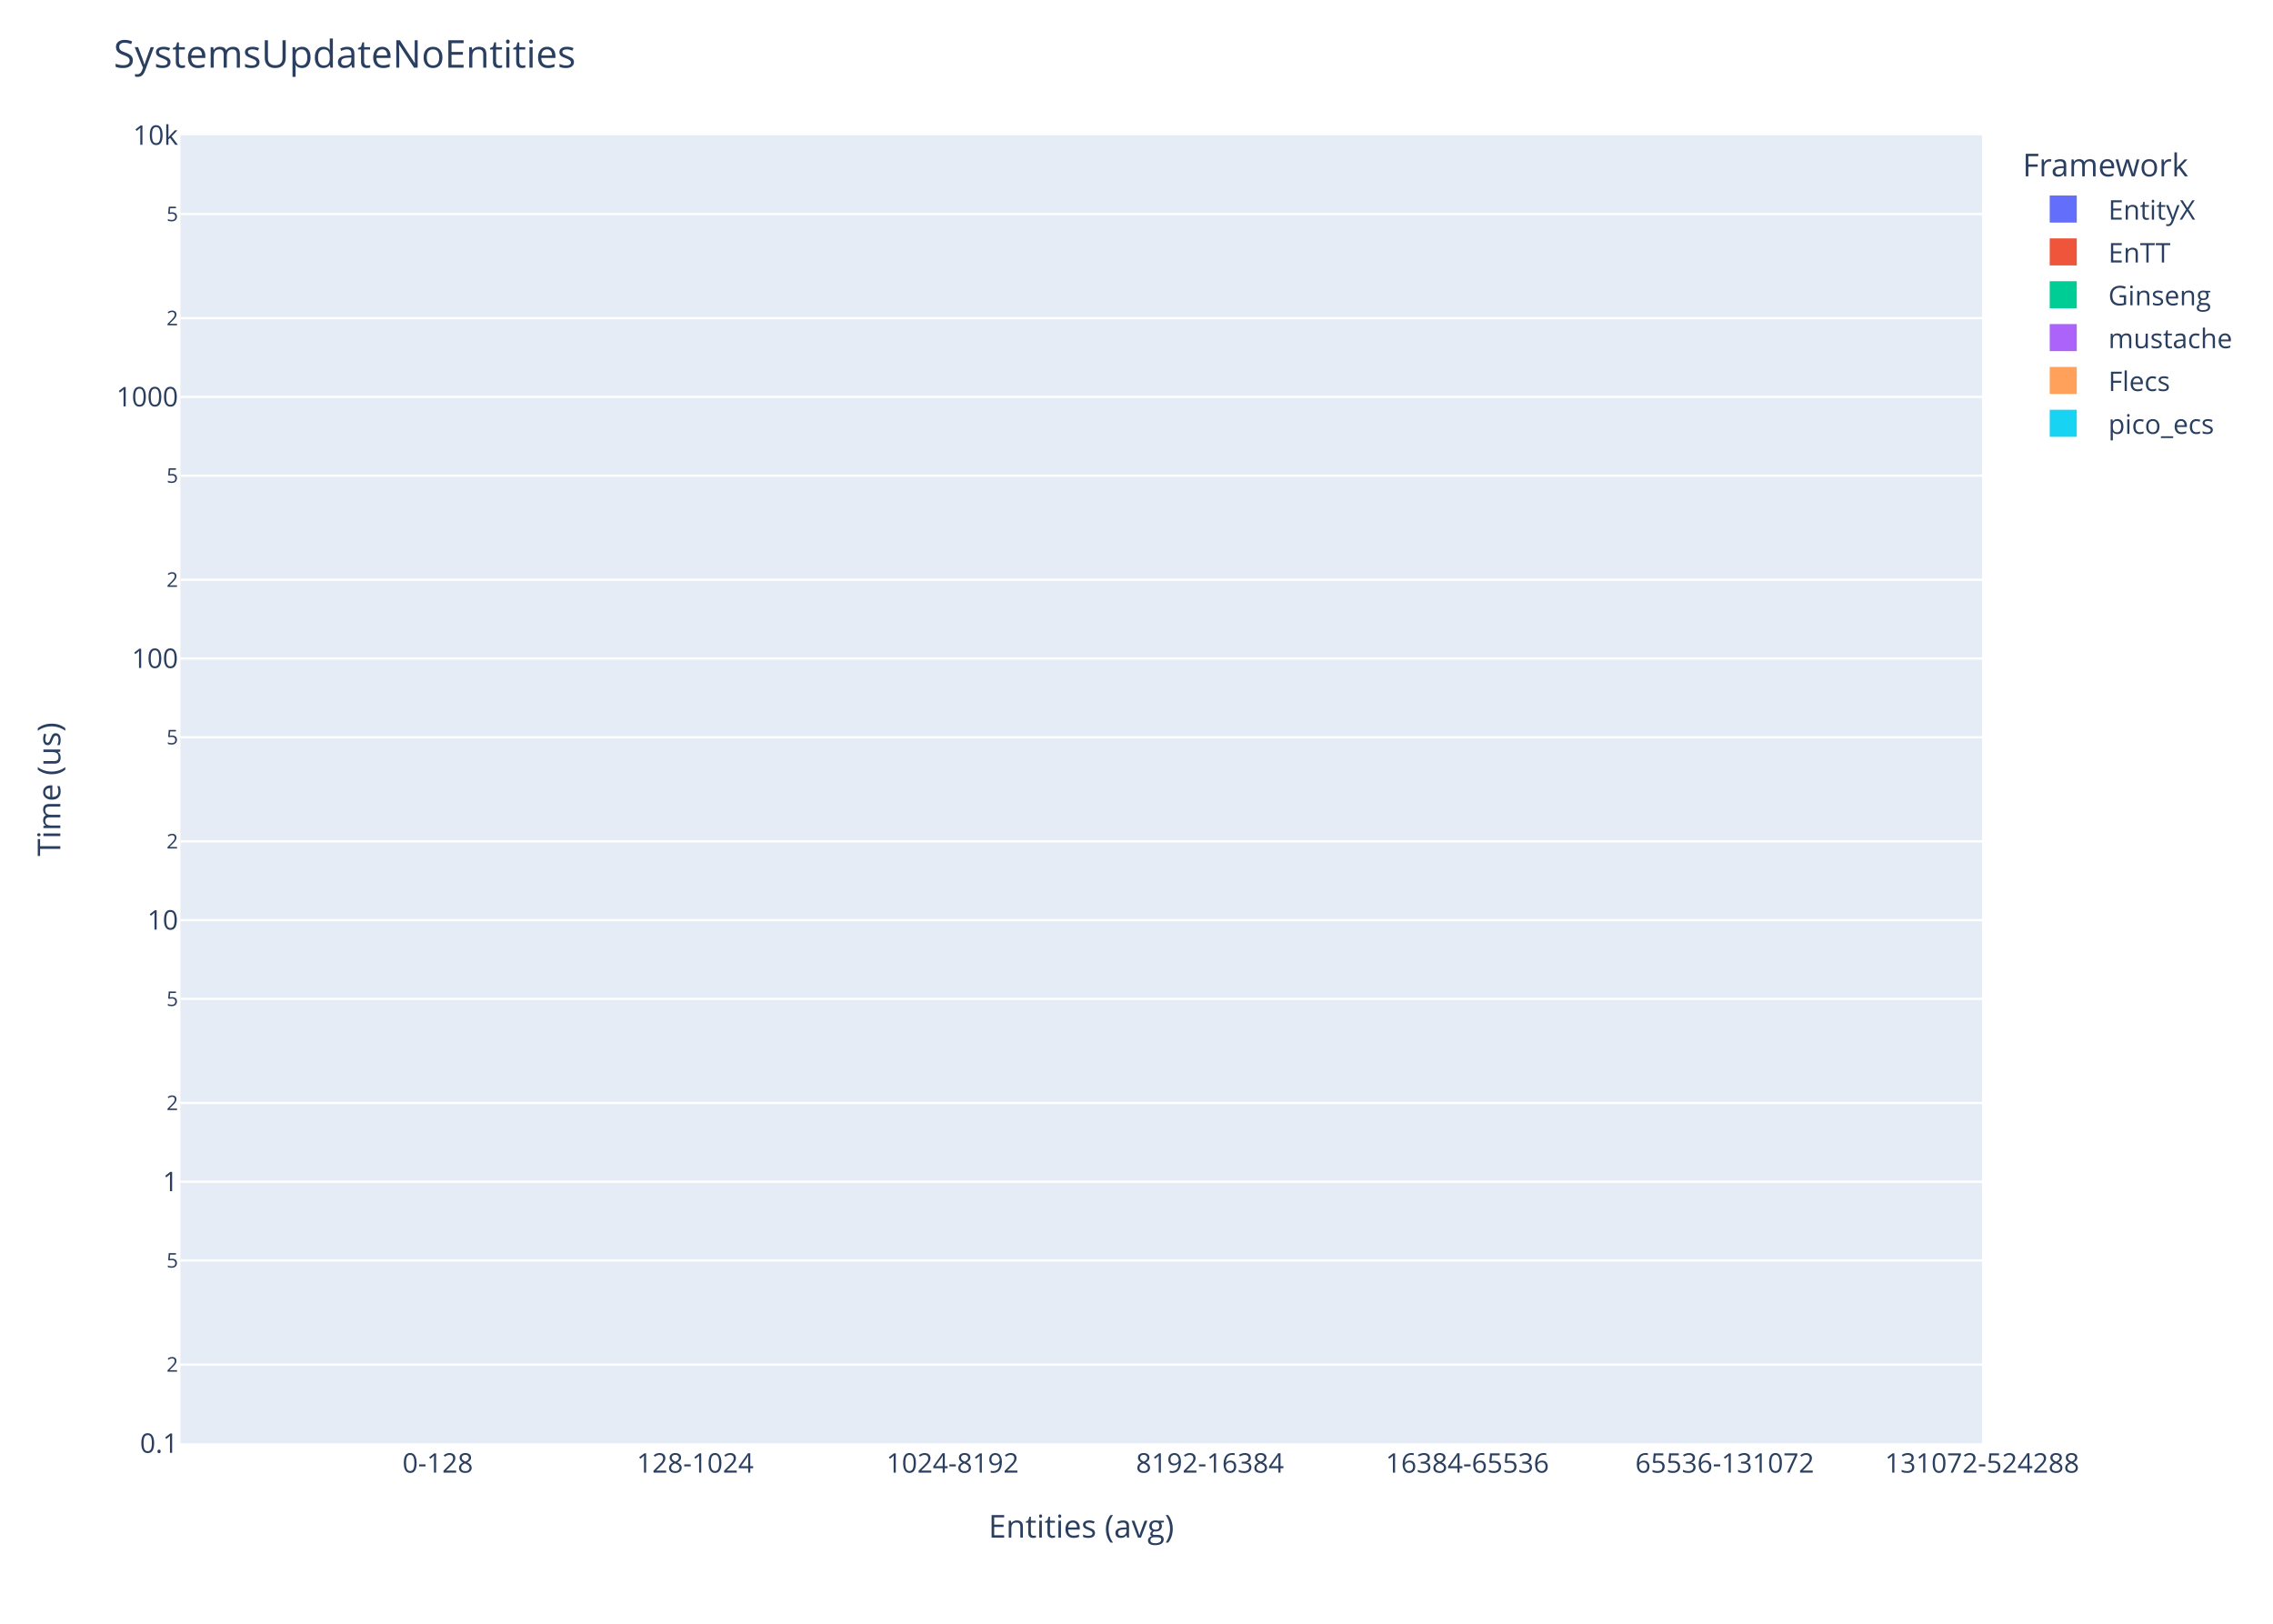
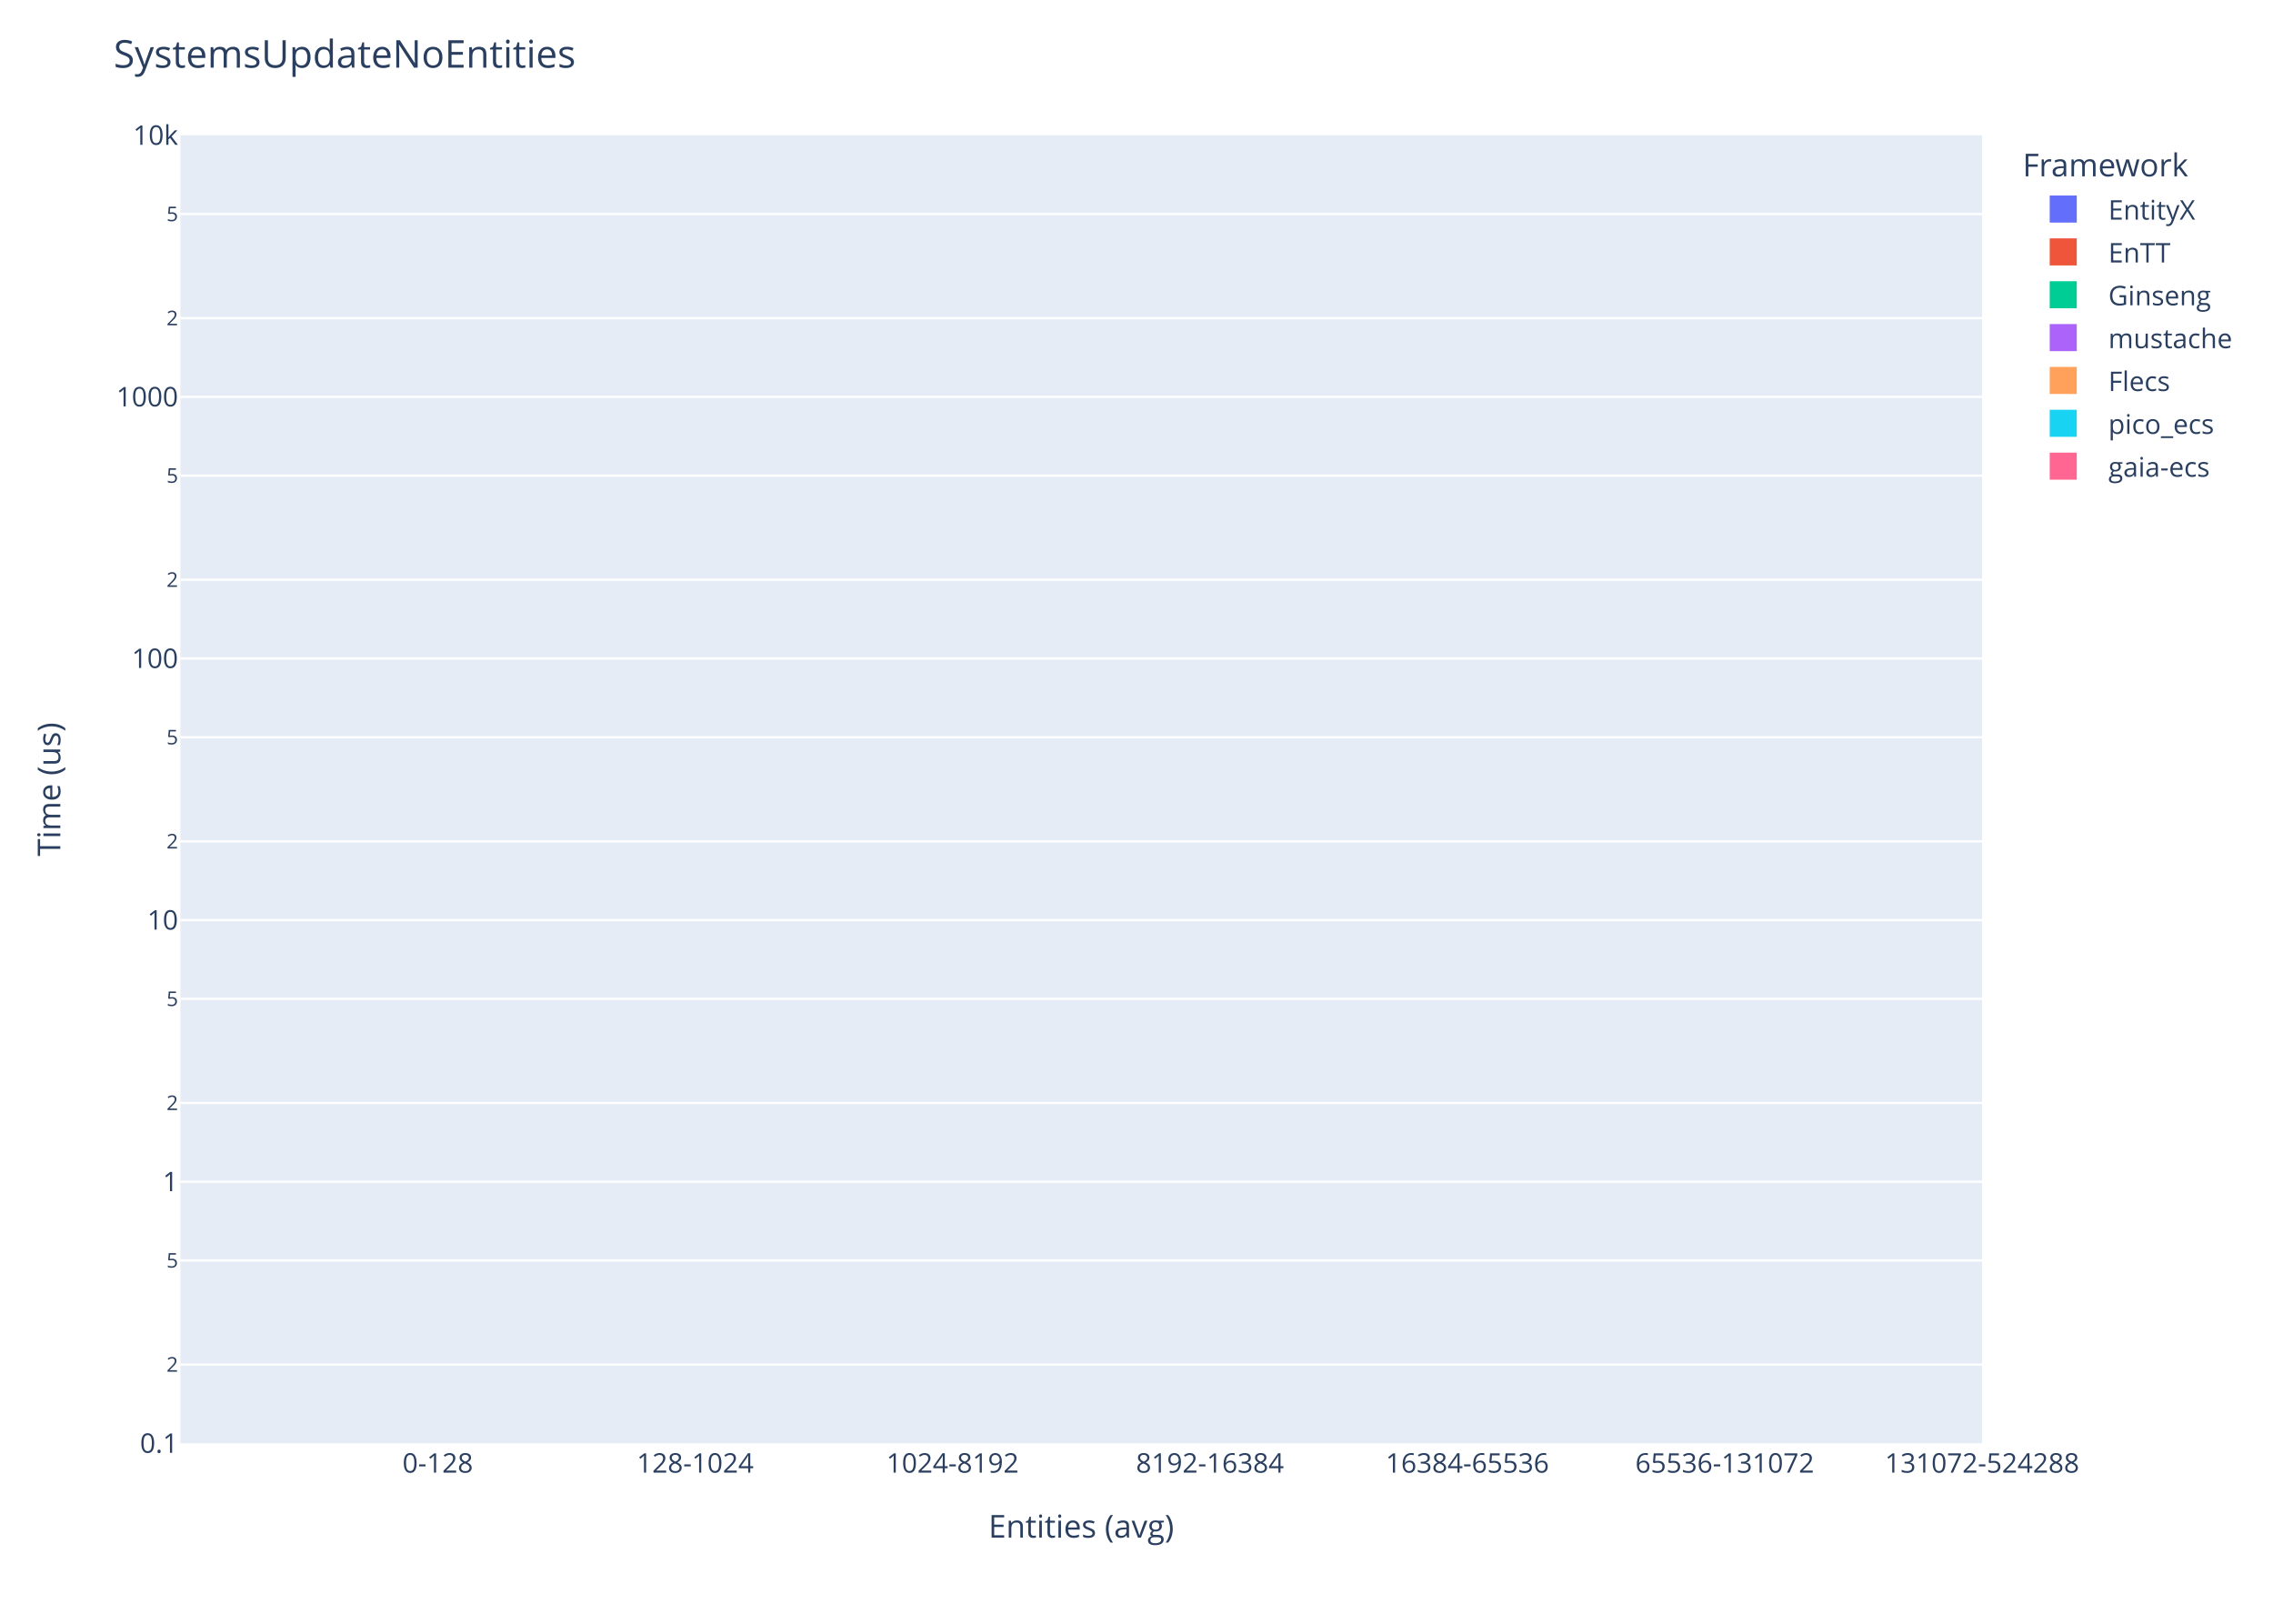
<svg xmlns="http://www.w3.org/2000/svg" class="main-svg" width="1008" height="720" style="" viewBox="0 0 1008 720">
  <rect x="0" y="0" width="1008" height="720" style="fill: rgb(255, 255, 255); fill-opacity: 1;" />
-   <defs id="defs-f32fbe">
+   <defs id="defs-dec370">
    <g class="clips">
-       <clipPath id="clipf32fbexyplot" class="plotclip">
+       <clipPath id="clipdec370xyplot" class="plotclip">
        <rect width="799" height="580" />
      </clipPath>
-       <clipPath class="axesclip" id="clipf32fbex">
+       <clipPath class="axesclip" id="clipdec370x">
        <rect x="80" y="0" width="799" height="720" />
      </clipPath>
-       <clipPath class="axesclip" id="clipf32fbey">
+       <clipPath class="axesclip" id="clipdec370y">
        <rect x="0" y="60" width="1008" height="580" />
      </clipPath>
-       <clipPath class="axesclip" id="clipf32fbexy">
+       <clipPath class="axesclip" id="clipdec370xy">
        <rect x="80" y="60" width="799" height="580" />
      </clipPath>
    </g>
    <g class="gradients" />
    <g class="patterns" />
  </defs>
  <g class="bglayer">
    <rect class="bg" x="80" y="60" width="799" height="580" style="fill: rgb(229, 236, 246); fill-opacity: 1; stroke-width: 0;" />
  </g>
  <g class="layer-below">
    <g class="imagelayer" />
    <g class="shapelayer" />
  </g>
  <g class="cartesianlayer">
    <g class="subplot xy">
      <g class="layer-subplot">
        <g class="shapelayer" />
        <g class="imagelayer" />
      </g>
      <g class="minor-gridlayer">
        <g class="x" />
        <g class="y" />
      </g>
      <g class="gridlayer">
        <g class="x" />
        <g class="y">
          <path class="ygrid crisp" transform="translate(0,605.08)" d="M80,0h799" style="stroke: rgb(255, 255, 255); stroke-opacity: 1; stroke-width: 1px;" />
          <path class="ygrid crisp" transform="translate(0,558.92)" d="M80,0h799" style="stroke: rgb(255, 255, 255); stroke-opacity: 1; stroke-width: 1px;" />
          <path class="ygrid crisp" transform="translate(0,524)" d="M80,0h799" style="stroke: rgb(255, 255, 255); stroke-opacity: 1; stroke-width: 1px;" />
          <path class="ygrid crisp" transform="translate(0,489.08)" d="M80,0h799" style="stroke: rgb(255, 255, 255); stroke-opacity: 1; stroke-width: 1px;" />
          <path class="ygrid crisp" transform="translate(0,442.92)" d="M80,0h799" style="stroke: rgb(255, 255, 255); stroke-opacity: 1; stroke-width: 1px;" />
          <path class="ygrid crisp" transform="translate(0,408)" d="M80,0h799" style="stroke: rgb(255, 255, 255); stroke-opacity: 1; stroke-width: 1px;" />
          <path class="ygrid crisp" transform="translate(0,373.08)" d="M80,0h799" style="stroke: rgb(255, 255, 255); stroke-opacity: 1; stroke-width: 1px;" />
          <path class="ygrid crisp" transform="translate(0,326.92)" d="M80,0h799" style="stroke: rgb(255, 255, 255); stroke-opacity: 1; stroke-width: 1px;" />
          <path class="ygrid crisp" transform="translate(0,292)" d="M80,0h799" style="stroke: rgb(255, 255, 255); stroke-opacity: 1; stroke-width: 1px;" />
          <path class="ygrid crisp" transform="translate(0,257.08)" d="M80,0h799" style="stroke: rgb(255, 255, 255); stroke-opacity: 1; stroke-width: 1px;" />
          <path class="ygrid crisp" transform="translate(0,210.92)" d="M80,0h799" style="stroke: rgb(255, 255, 255); stroke-opacity: 1; stroke-width: 1px;" />
          <path class="ygrid crisp" transform="translate(0,176)" d="M80,0h799" style="stroke: rgb(255, 255, 255); stroke-opacity: 1; stroke-width: 1px;" />
          <path class="ygrid crisp" transform="translate(0,141.08)" d="M80,0h799" style="stroke: rgb(255, 255, 255); stroke-opacity: 1; stroke-width: 1px;" />
          <path class="ygrid crisp" transform="translate(0,94.92)" d="M80,0h799" style="stroke: rgb(255, 255, 255); stroke-opacity: 1; stroke-width: 1px;" />
        </g>
      </g>
      <g class="zerolinelayer" />
      <path class="xlines-below" />
      <path class="ylines-below" />
      <g class="overlines-below" />
      <g class="xaxislayer-below" />
      <g class="yaxislayer-below" />
      <g class="overaxes-below" />
-       <g class="plot" transform="translate(80,60)" clip-path="url(#clipf32fbexyplot)">
+       <g class="plot" transform="translate(80,60)" clip-path="url(#clipdec370xyplot)">
        <g class="barlayer mlayer">
          <g class="trace bars" style="opacity: 1;">
            <g class="points">
              <g class="point">
                <path d="M0,0Z" style="vector-effect: non-scaling-stroke; opacity: 1; stroke-width: 0px; fill: rgb(99, 110, 250); fill-opacity: 1;" />
              </g>
            </g>
          </g>
          <g class="trace bars" style="opacity: 1;">
            <g class="points">
              <g class="point">
                <path d="M0,0Z" style="vector-effect: non-scaling-stroke; opacity: 1; stroke-width: 0px; fill: rgb(239, 85, 59); fill-opacity: 1;" />
              </g>
            </g>
          </g>
          <g class="trace bars" style="opacity: 1;">
            <g class="points">
              <g class="point">
                <path d="M0,0Z" style="vector-effect: non-scaling-stroke; opacity: 1; stroke-width: 0px; fill: rgb(0, 204, 150); fill-opacity: 1;" />
              </g>
            </g>
          </g>
          <g class="trace bars" style="opacity: 1;">
            <g class="points">
              <g class="point">
                <path d="M0,0Z" style="vector-effect: non-scaling-stroke; opacity: 1; stroke-width: 0px; fill: rgb(171, 99, 250); fill-opacity: 1;" />
              </g>
            </g>
          </g>
          <g class="trace bars" style="opacity: 1;">
            <g class="points">
              <g class="point">
                <path d="M0,0Z" style="vector-effect: non-scaling-stroke; opacity: 1; stroke-width: 0px; fill: rgb(255, 161, 90); fill-opacity: 1;" />
              </g>
            </g>
          </g>
          <g class="trace bars" style="opacity: 1;">
            <g class="points">
              <g class="point">
                <path d="M0,0Z" style="vector-effect: non-scaling-stroke; opacity: 1; stroke-width: 0px; fill: rgb(25, 211, 243); fill-opacity: 1;" />
+               </g>
+             </g>
+           </g>
+           <g class="trace bars" style="opacity: 1;">
+             <g class="points">
+               <g class="point">
+                 <path d="M0,0Z" style="vector-effect: non-scaling-stroke; opacity: 1; stroke-width: 0px; fill: rgb(255, 102, 146); fill-opacity: 1;" />
              </g>
            </g>
          </g>
        </g>
      </g>
      <g class="overplot" />
      <path class="xlines-above crisp" d="M0,0" style="fill: none;" />
      <path class="ylines-above crisp" d="M0,0" style="fill: none;" />
      <g class="overlines-above" />
      <g class="xaxislayer-above">
        <g class="xtick">
          <text text-anchor="middle" x="0" y="653" transform="translate(194.14,0)" style="font-family: 'Open Sans', verdana, arial, sans-serif; font-size: 12px; fill: rgb(42, 63, 95); fill-opacity: 1; white-space: pre; opacity: 1;">0-128</text>
        </g>
        <g class="xtick">
          <text text-anchor="middle" x="0" y="653" transform="translate(308.29,0)" style="font-family: 'Open Sans', verdana, arial, sans-serif; font-size: 12px; fill: rgb(42, 63, 95); fill-opacity: 1; white-space: pre; opacity: 1;">128-1024</text>
        </g>
        <g class="xtick">
          <text text-anchor="middle" x="0" y="653" transform="translate(422.43,0)" style="font-family: 'Open Sans', verdana, arial, sans-serif; font-size: 12px; fill: rgb(42, 63, 95); fill-opacity: 1; white-space: pre; opacity: 1;">1024-8192</text>
        </g>
        <g class="xtick">
          <text text-anchor="middle" x="0" y="653" transform="translate(536.57,0)" style="font-family: 'Open Sans', verdana, arial, sans-serif; font-size: 12px; fill: rgb(42, 63, 95); fill-opacity: 1; white-space: pre; opacity: 1;">8192-16384</text>
        </g>
        <g class="xtick">
          <text text-anchor="middle" x="0" y="653" transform="translate(650.71,0)" style="font-family: 'Open Sans', verdana, arial, sans-serif; font-size: 12px; fill: rgb(42, 63, 95); fill-opacity: 1; white-space: pre; opacity: 1;">16384-65536</text>
        </g>
        <g class="xtick">
          <text text-anchor="middle" x="0" y="653" transform="translate(764.86,0)" style="font-family: 'Open Sans', verdana, arial, sans-serif; font-size: 12px; fill: rgb(42, 63, 95); fill-opacity: 1; white-space: pre; opacity: 1;">65536-131072</text>
        </g>
        <g class="xtick">
          <text text-anchor="middle" x="0" y="653" transform="translate(879,0)" style="font-family: 'Open Sans', verdana, arial, sans-serif; font-size: 12px; fill: rgb(42, 63, 95); fill-opacity: 1; white-space: pre; opacity: 1;">131072-524288</text>
        </g>
      </g>
      <g class="yaxislayer-above">
        <g class="ytick">
          <text text-anchor="end" x="79" y="4.2" transform="translate(0,640)" style="font-family: 'Open Sans', verdana, arial, sans-serif; font-size: 12px; fill: rgb(42, 63, 95); fill-opacity: 1; white-space: pre; opacity: 1;">0.1</text>
        </g>
        <g class="ytick">
          <text text-anchor="end" x="79" y="3.15" style="font-family: 'Open Sans', verdana, arial, sans-serif; font-size: 9px; fill: rgb(42, 63, 95); fill-opacity: 1; white-space: pre; opacity: 1;" transform="translate(0,605.08)">2</text>
        </g>
        <g class="ytick">
          <text text-anchor="end" x="79" y="3.15" style="font-family: 'Open Sans', verdana, arial, sans-serif; font-size: 9px; fill: rgb(42, 63, 95); fill-opacity: 1; white-space: pre; opacity: 1;" transform="translate(0,558.92)">5</text>
        </g>
        <g class="ytick">
          <text text-anchor="end" x="79" y="4.2" style="font-family: 'Open Sans', verdana, arial, sans-serif; font-size: 12px; fill: rgb(42, 63, 95); fill-opacity: 1; white-space: pre; opacity: 1;" transform="translate(0,524)">1</text>
        </g>
        <g class="ytick">
          <text text-anchor="end" x="79" y="3.15" style="font-family: 'Open Sans', verdana, arial, sans-serif; font-size: 9px; fill: rgb(42, 63, 95); fill-opacity: 1; white-space: pre; opacity: 1;" transform="translate(0,489.08)">2</text>
        </g>
        <g class="ytick">
          <text text-anchor="end" x="79" y="3.15" style="font-family: 'Open Sans', verdana, arial, sans-serif; font-size: 9px; fill: rgb(42, 63, 95); fill-opacity: 1; white-space: pre; opacity: 1;" transform="translate(0,442.92)">5</text>
        </g>
        <g class="ytick">
          <text text-anchor="end" x="79" y="4.2" style="font-family: 'Open Sans', verdana, arial, sans-serif; font-size: 12px; fill: rgb(42, 63, 95); fill-opacity: 1; white-space: pre; opacity: 1;" transform="translate(0,408)">10</text>
        </g>
        <g class="ytick">
          <text text-anchor="end" x="79" y="3.15" style="font-family: 'Open Sans', verdana, arial, sans-serif; font-size: 9px; fill: rgb(42, 63, 95); fill-opacity: 1; white-space: pre; opacity: 1;" transform="translate(0,373.08)">2</text>
        </g>
        <g class="ytick">
          <text text-anchor="end" x="79" y="3.15" style="font-family: 'Open Sans', verdana, arial, sans-serif; font-size: 9px; fill: rgb(42, 63, 95); fill-opacity: 1; white-space: pre; opacity: 1;" transform="translate(0,326.92)">5</text>
        </g>
        <g class="ytick">
          <text text-anchor="end" x="79" y="4.2" style="font-family: 'Open Sans', verdana, arial, sans-serif; font-size: 12px; fill: rgb(42, 63, 95); fill-opacity: 1; white-space: pre; opacity: 1;" transform="translate(0,292)">100</text>
        </g>
        <g class="ytick">
          <text text-anchor="end" x="79" y="3.15" style="font-family: 'Open Sans', verdana, arial, sans-serif; font-size: 9px; fill: rgb(42, 63, 95); fill-opacity: 1; white-space: pre; opacity: 1;" transform="translate(0,257.08)">2</text>
        </g>
        <g class="ytick">
          <text text-anchor="end" x="79" y="3.15" style="font-family: 'Open Sans', verdana, arial, sans-serif; font-size: 9px; fill: rgb(42, 63, 95); fill-opacity: 1; white-space: pre; opacity: 1;" transform="translate(0,210.92)">5</text>
        </g>
        <g class="ytick">
          <text text-anchor="end" x="79" y="4.2" style="font-family: 'Open Sans', verdana, arial, sans-serif; font-size: 12px; fill: rgb(42, 63, 95); fill-opacity: 1; white-space: pre; opacity: 1;" transform="translate(0,176)">1000</text>
        </g>
        <g class="ytick">
          <text text-anchor="end" x="79" y="3.15" style="font-family: 'Open Sans', verdana, arial, sans-serif; font-size: 9px; fill: rgb(42, 63, 95); fill-opacity: 1; white-space: pre; opacity: 1;" transform="translate(0,141.08)">2</text>
        </g>
        <g class="ytick">
          <text text-anchor="end" x="79" y="3.15" style="font-family: 'Open Sans', verdana, arial, sans-serif; font-size: 9px; fill: rgb(42, 63, 95); fill-opacity: 1; white-space: pre; opacity: 1;" transform="translate(0,94.92)">5</text>
        </g>
        <g class="ytick">
          <text text-anchor="end" x="79" y="4.2" style="font-family: 'Open Sans', verdana, arial, sans-serif; font-size: 12px; fill: rgb(42, 63, 95); fill-opacity: 1; white-space: pre; opacity: 1;" transform="translate(0,60)">10k</text>
        </g>
      </g>
      <g class="overaxes-above" />
    </g>
  </g>
  <g class="polarlayer" />
  <g class="smithlayer" />
  <g class="ternarylayer" />
  <g class="geolayer" />
  <g class="funnelarealayer" />
  <g class="pielayer" />
  <g class="iciclelayer" />
  <g class="treemaplayer" />
  <g class="sunburstlayer" />
  <g class="glimages" />
-   <defs id="topdefs-f32fbe">
+   <defs id="topdefs-dec370">
    <g class="clips" />
-     <clipPath id="legendf32fbe">
-       <rect width="101" height="143" x="0" y="0" />
+     <clipPath id="legenddec370">
+       <rect width="101" height="162" x="0" y="0" />
    </clipPath>
  </defs>
  <g class="layer-above">
    <g class="imagelayer" />
    <g class="shapelayer" />
  </g>
  <g class="infolayer">
    <g class="legend" pointer-events="all" transform="translate(894.98,60)">
-       <rect class="bg" shape-rendering="crispEdges" style="stroke: rgb(68, 68, 68); stroke-opacity: 1; fill: rgb(255, 255, 255); fill-opacity: 1; stroke-width: 0px;" width="101" height="143" x="0" y="0" />
-       <g class="scrollbox" transform="" clip-path="url(#legendf32fbe)">
+       <rect class="bg" shape-rendering="crispEdges" style="stroke: rgb(68, 68, 68); stroke-opacity: 1; fill: rgb(255, 255, 255); fill-opacity: 1; stroke-width: 0px;" width="101" height="162" x="0" y="0" />
+       <g class="scrollbox" transform="" clip-path="url(#legenddec370)">
        <text class="legendtitletext" text-anchor="start" x="2" y="18.2" style="font-family: 'Open Sans', verdana, arial, sans-serif; font-size: 14px; fill: rgb(42, 63, 95); fill-opacity: 1; white-space: pre;">Framework</text>
        <g class="groups" transform="">
          <g class="traces" transform="translate(0,32.7)" style="opacity: 1;">
            <text class="legendtext" text-anchor="start" x="40" y="4.68" style="font-family: 'Open Sans', verdana, arial, sans-serif; font-size: 12px; fill: rgb(42, 63, 95); fill-opacity: 1; white-space: pre;">EntityX</text>
            <g class="layers" style="opacity: 1;">
              <g class="legendfill" />
              <g class="legendlines" />
              <g class="legendsymbols">
                <g class="legendpoints">
                  <path class="legendundefined" d="M6,6H-6V-6H6Z" transform="translate(20,0)" style="stroke-width: 0px; fill: rgb(99, 110, 250); fill-opacity: 1;" />
                </g>
              </g>
            </g>
            <rect class="legendtoggle" x="0" y="-9.5" width="95.25" height="19" style="fill: rgb(0, 0, 0); fill-opacity: 0;" />
          </g>
        </g>
        <g class="groups" transform="">
          <g class="traces" transform="translate(0,51.7)" style="opacity: 1;">
            <text class="legendtext" text-anchor="start" x="40" y="4.68" style="font-family: 'Open Sans', verdana, arial, sans-serif; font-size: 12px; fill: rgb(42, 63, 95); fill-opacity: 1; white-space: pre;">EnTT</text>
            <g class="layers" style="opacity: 1;">
              <g class="legendfill" />
              <g class="legendlines" />
              <g class="legendsymbols">
                <g class="legendpoints">
                  <path class="legendundefined" d="M6,6H-6V-6H6Z" transform="translate(20,0)" style="stroke-width: 0px; fill: rgb(239, 85, 59); fill-opacity: 1;" />
                </g>
              </g>
            </g>
            <rect class="legendtoggle" x="0" y="-9.5" width="95.25" height="19" style="fill: rgb(0, 0, 0); fill-opacity: 0;" />
          </g>
        </g>
        <g class="groups" transform="">
          <g class="traces" transform="translate(0,70.7)" style="opacity: 1;">
            <text class="legendtext" text-anchor="start" x="40" y="4.68" style="font-family: 'Open Sans', verdana, arial, sans-serif; font-size: 12px; fill: rgb(42, 63, 95); fill-opacity: 1; white-space: pre;">Ginseng</text>
            <g class="layers" style="opacity: 1;">
              <g class="legendfill" />
              <g class="legendlines" />
              <g class="legendsymbols">
                <g class="legendpoints">
                  <path class="legendundefined" d="M6,6H-6V-6H6Z" transform="translate(20,0)" style="stroke-width: 0px; fill: rgb(0, 204, 150); fill-opacity: 1;" />
                </g>
              </g>
            </g>
            <rect class="legendtoggle" x="0" y="-9.5" width="95.25" height="19" style="fill: rgb(0, 0, 0); fill-opacity: 0;" />
          </g>
        </g>
        <g class="groups" transform="">
          <g class="traces" transform="translate(0,89.7)" style="opacity: 1;">
            <text class="legendtext" text-anchor="start" x="40" y="4.68" style="font-family: 'Open Sans', verdana, arial, sans-serif; font-size: 12px; fill: rgb(42, 63, 95); fill-opacity: 1; white-space: pre;">mustache</text>
            <g class="layers" style="opacity: 1;">
              <g class="legendfill" />
              <g class="legendlines" />
              <g class="legendsymbols">
                <g class="legendpoints">
                  <path class="legendundefined" d="M6,6H-6V-6H6Z" transform="translate(20,0)" style="stroke-width: 0px; fill: rgb(171, 99, 250); fill-opacity: 1;" />
                </g>
              </g>
            </g>
            <rect class="legendtoggle" x="0" y="-9.5" width="95.25" height="19" style="fill: rgb(0, 0, 0); fill-opacity: 0;" />
          </g>
        </g>
        <g class="groups" transform="">
          <g class="traces" transform="translate(0,108.7)" style="opacity: 1;">
            <text class="legendtext" text-anchor="start" x="40" y="4.68" style="font-family: 'Open Sans', verdana, arial, sans-serif; font-size: 12px; fill: rgb(42, 63, 95); fill-opacity: 1; white-space: pre;">Flecs</text>
            <g class="layers" style="opacity: 1;">
              <g class="legendfill" />
              <g class="legendlines" />
              <g class="legendsymbols">
                <g class="legendpoints">
                  <path class="legendundefined" d="M6,6H-6V-6H6Z" transform="translate(20,0)" style="stroke-width: 0px; fill: rgb(255, 161, 90); fill-opacity: 1;" />
                </g>
              </g>
            </g>
            <rect class="legendtoggle" x="0" y="-9.5" width="95.25" height="19" style="fill: rgb(0, 0, 0); fill-opacity: 0;" />
          </g>
        </g>
        <g class="groups" transform="">
          <g class="traces" transform="translate(0,127.7)" style="opacity: 1;">
            <text class="legendtext" text-anchor="start" x="40" y="4.68" style="font-family: 'Open Sans', verdana, arial, sans-serif; font-size: 12px; fill: rgb(42, 63, 95); fill-opacity: 1; white-space: pre;">pico_ecs</text>
            <g class="layers" style="opacity: 1;">
              <g class="legendfill" />
              <g class="legendlines" />
              <g class="legendsymbols">
                <g class="legendpoints">
                  <path class="legendundefined" d="M6,6H-6V-6H6Z" transform="translate(20,0)" style="stroke-width: 0px; fill: rgb(25, 211, 243); fill-opacity: 1;" />
                </g>
              </g>
            </g>
            <rect class="legendtoggle" x="0" y="-9.5" width="95.25" height="19" style="fill: rgb(0, 0, 0); fill-opacity: 0;" />
          </g>
        </g>
+         <g class="groups" transform="">
+           <g class="traces" transform="translate(0,146.7)" style="opacity: 1;">
+             <text class="legendtext" text-anchor="start" x="40" y="4.68" style="font-family: 'Open Sans', verdana, arial, sans-serif; font-size: 12px; fill: rgb(42, 63, 95); fill-opacity: 1; white-space: pre;">gaia-ecs</text>
+             <g class="layers" style="opacity: 1;">
+               <g class="legendfill" />
+               <g class="legendlines" />
+               <g class="legendsymbols">
+                 <g class="legendpoints">
+                   <path class="legendundefined" d="M6,6H-6V-6H6Z" transform="translate(20,0)" style="stroke-width: 0px; fill: rgb(255, 102, 146); fill-opacity: 1;" />
+                 </g>
+               </g>
+             </g>
+             <rect class="legendtoggle" x="0" y="-9.5" width="95.25" height="19" style="fill: rgb(0, 0, 0); fill-opacity: 0;" />
+           </g>
+         </g>
      </g>
      <rect class="scrollbar" rx="20" ry="3" width="0" height="0" style="fill: rgb(128, 139, 164); fill-opacity: 1;" x="0" y="0" />
    </g>
    <g class="g-gtitle">
      <text class="gtitle" x="50.4" y="30" text-anchor="start" dy="0em" style="font-family: 'Open Sans', verdana, arial, sans-serif; font-size: 17px; fill: rgb(42, 63, 95); opacity: 1; font-weight: normal; white-space: pre;">SystemsUpdateNoEntities</text>
    </g>
    <g class="g-xtitle">
      <text class="xtitle" x="479.5" y="681.8" text-anchor="middle" style="font-family: 'Open Sans', verdana, arial, sans-serif; font-size: 14px; fill: rgb(42, 63, 95); opacity: 1; font-weight: normal; white-space: pre;">Entities (avg)</text>
    </g>
    <g class="g-ytitle">
      <text class="ytitle" transform="rotate(-90,26.74688,350)" x="26.747" y="350" text-anchor="middle" style="font-family: 'Open Sans', verdana, arial, sans-serif; font-size: 14px; fill: rgb(42, 63, 95); opacity: 1; font-weight: normal; white-space: pre;">Time (us)</text>
    </g>
  </g>
</svg>
